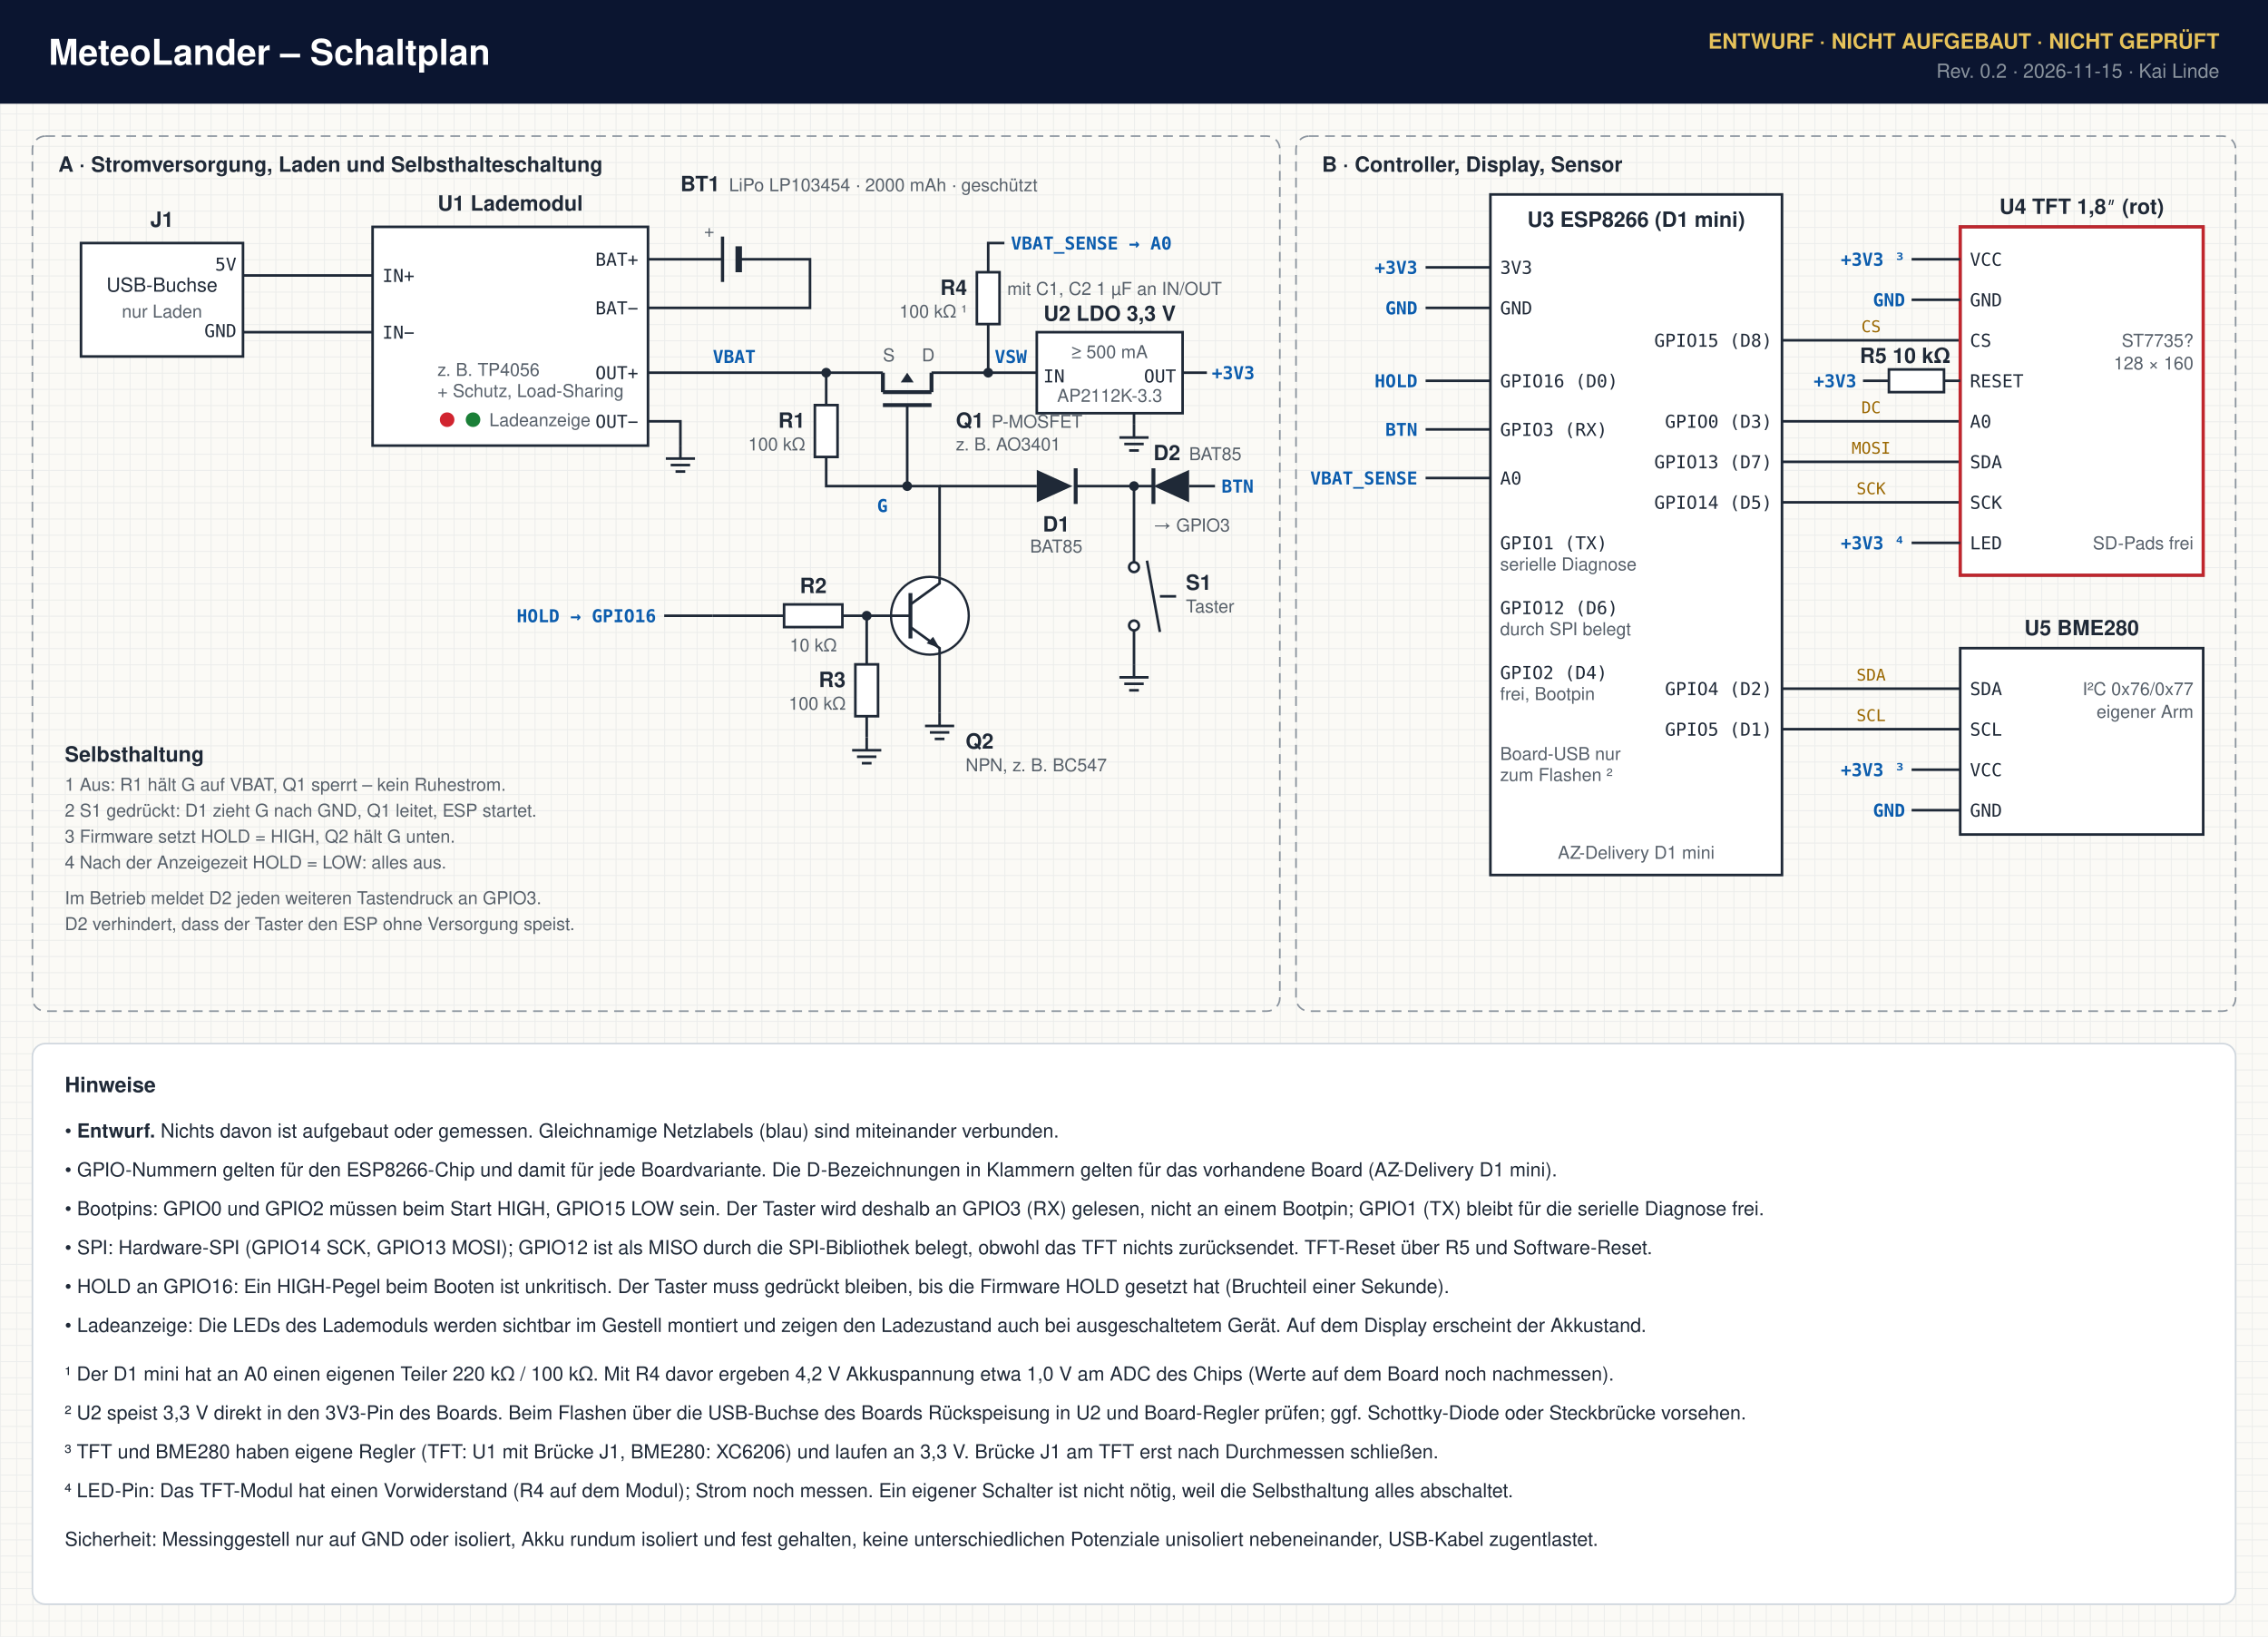
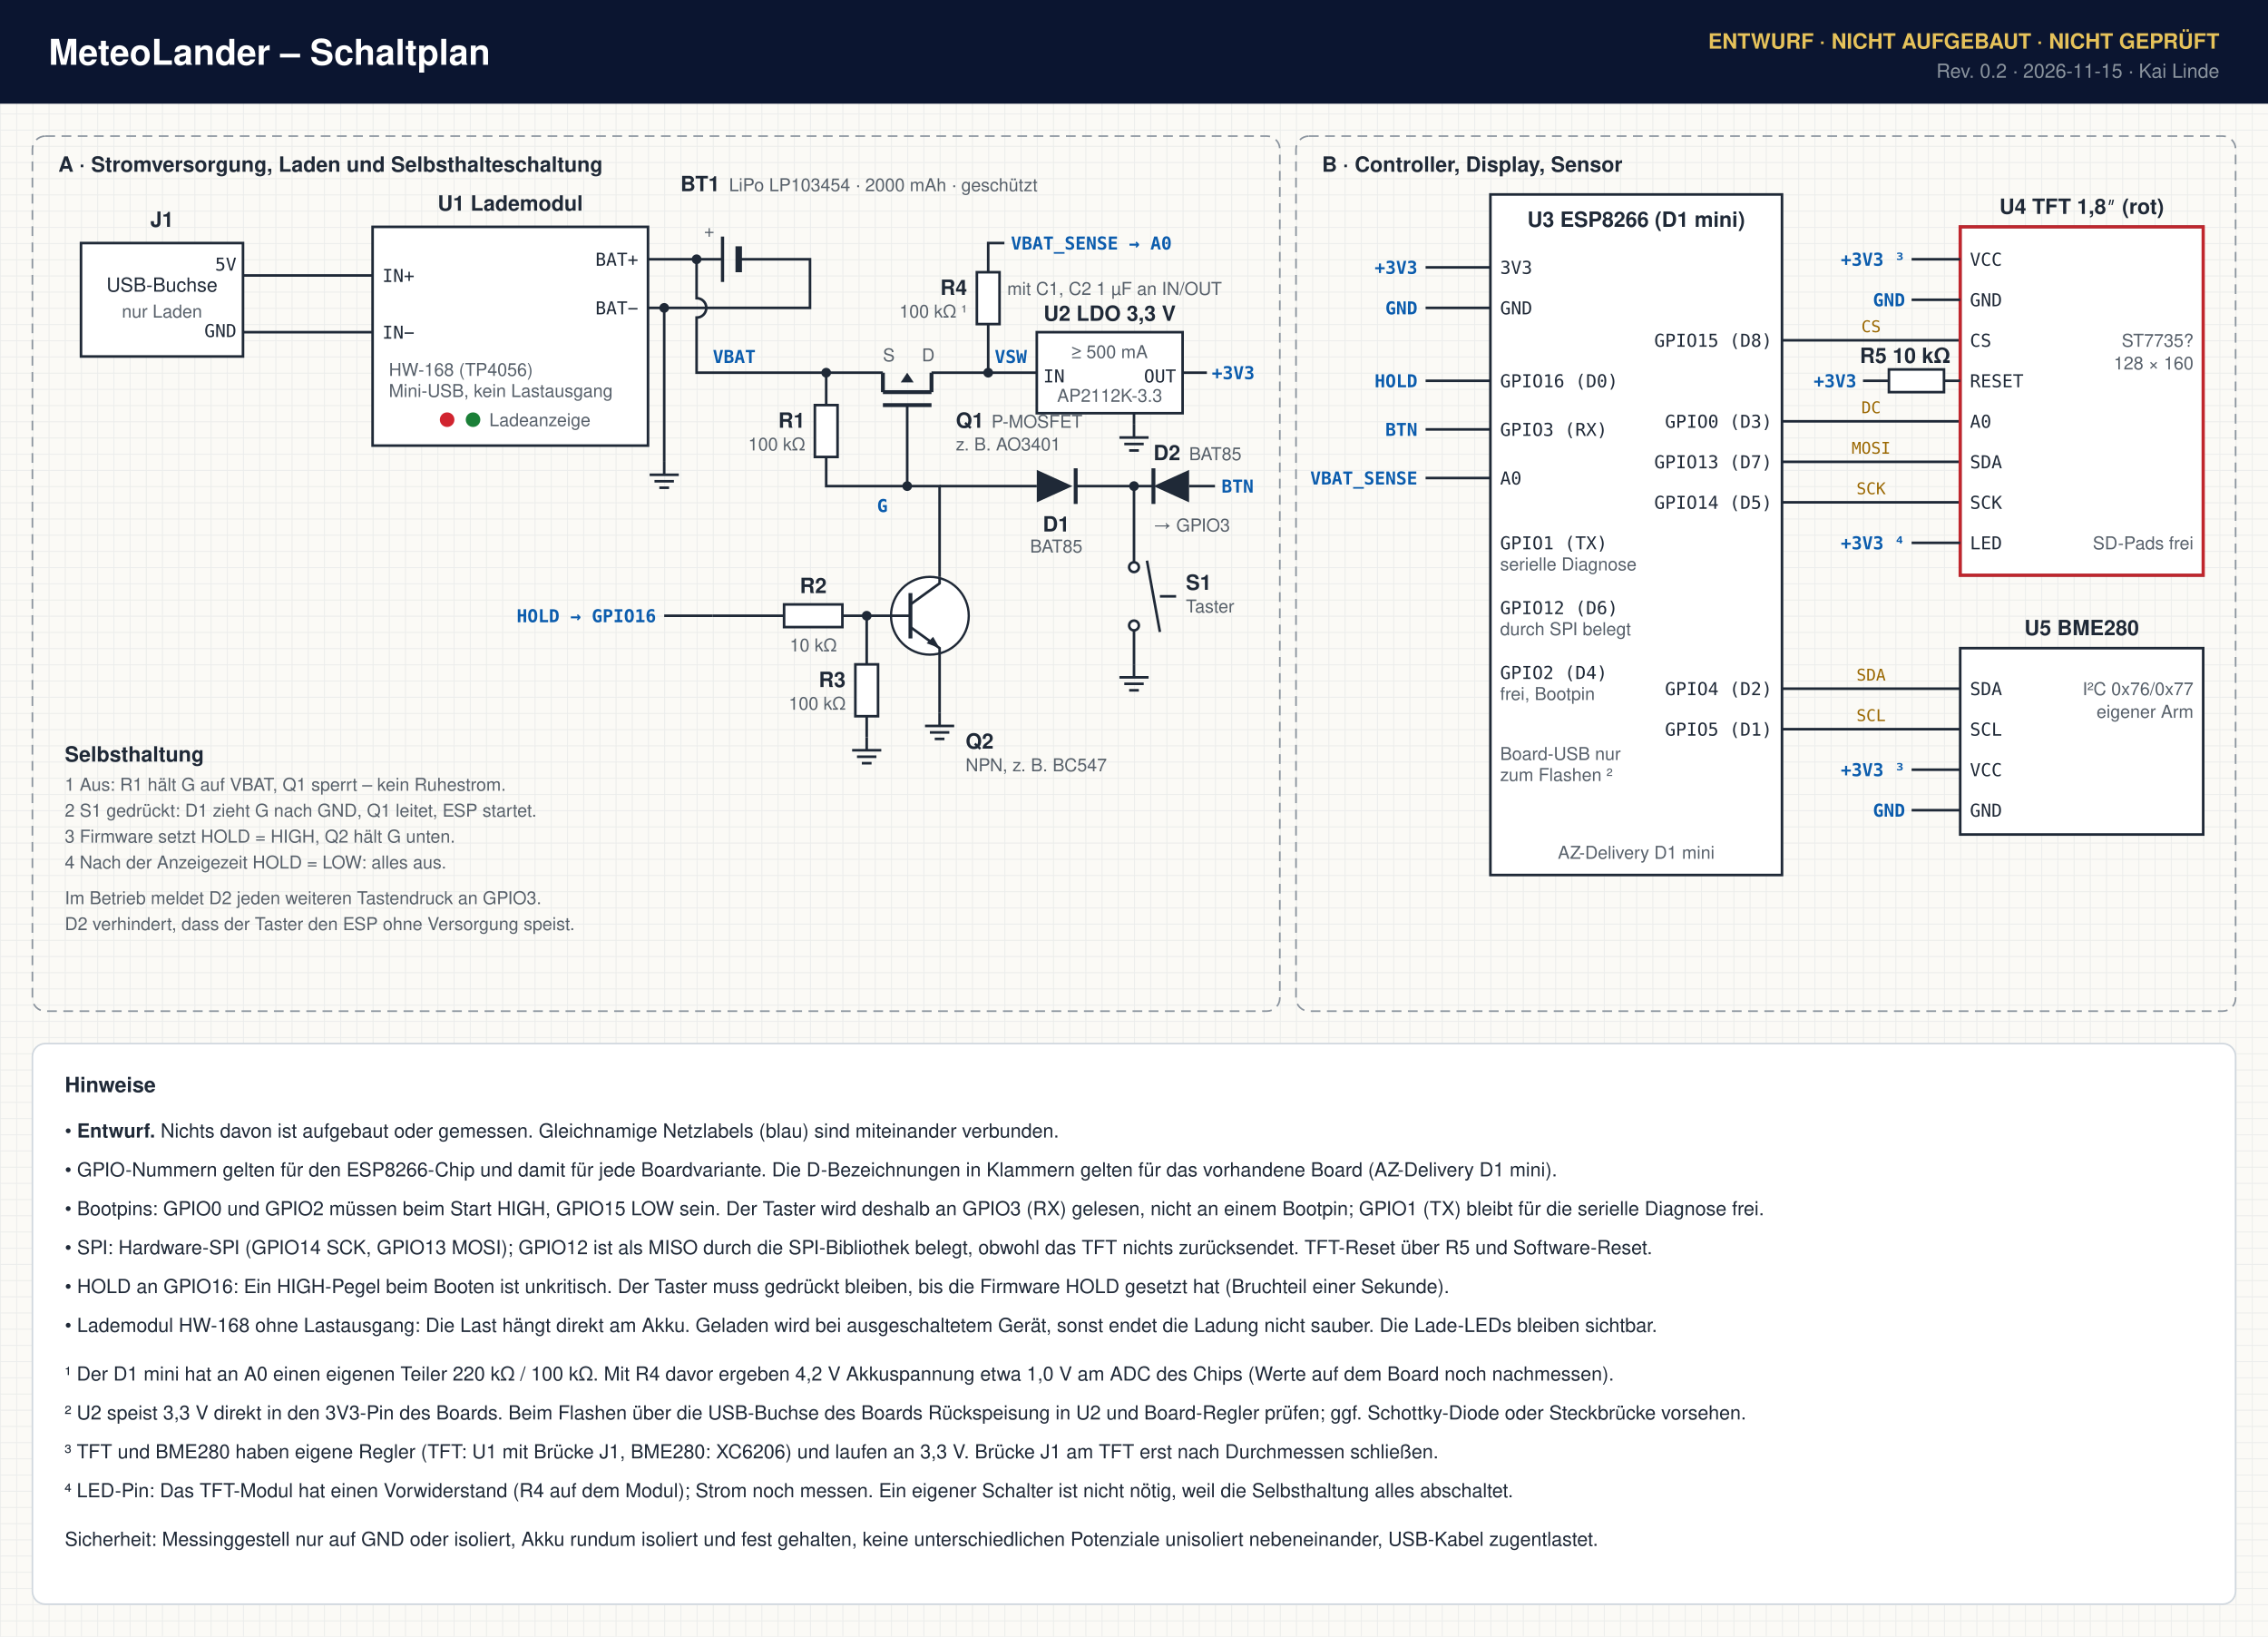
<svg xmlns="http://www.w3.org/2000/svg" viewBox="0 0 1400 1010" width="1400" height="1010" role="img" aria-label="Schaltplanentwurf MeteoLander: Akku, Lademodul, Selbsthalteschaltung, ESP8266, TFT und BME280">
  <defs>
    <pattern id="grid" width="10" height="10" patternUnits="userSpaceOnUse">
      <path d="M10 0H0V10" fill="none" stroke="#1b3a5c" stroke-opacity="0.07" />
    </pattern>
    <g id="gnd">
      <path d="M0 0v8M-9 8h18M-6 12h12M-3 16h6" stroke="#1f2937" stroke-width="1.6" fill="none" />
    </g>
  </defs>
  <style>
    .w { stroke: #1f2937; stroke-width: 1.6; fill: none; }
    .part { fill: #ffffff; stroke: #1f2937; stroke-width: 1.6; }
    .t { font-family: -apple-system, 'Segoe UI', Helvetica, Arial, sans-serif; font-size: 12px; fill: #1f2937; }
    .ref { font-family: -apple-system, 'Segoe UI', Helvetica, Arial, sans-serif; font-size: 13px; font-weight: 700; fill: #1f2937; }
    .sub { font-family: -apple-system, 'Segoe UI', Helvetica, Arial, sans-serif; font-size: 11px; fill: #57606a; }
    .pin { font-family: ui-monospace, SFMono-Regular, Menlo, Consolas, monospace; font-size: 11px; fill: #1f2937; }
    .net { font-family: ui-monospace, SFMono-Regular, Menlo, Consolas, monospace; font-size: 11px; font-weight: 700; fill: #0b5cad; }
    .sig { font-family: ui-monospace, SFMono-Regular, Menlo, Consolas, monospace; font-size: 10px; fill: #9a6700; }
    .dot { fill: #1f2937; }
  </style>
  <rect width="1400" height="1010" fill="#fbfaf6" />
  <rect width="1400" height="1010" fill="url(#grid)" />
  <rect x="0" y="0" width="1400" height="64" fill="#0b1530" />
  <text x="30" y="40" font-family="-apple-system, 'Segoe UI', Helvetica, Arial, sans-serif" font-size="22" font-weight="700" fill="#ffffff">MeteoLander – Schaltplan</text>
  <text x="1370" y="30" text-anchor="end" font-family="-apple-system, 'Segoe UI', Helvetica, Arial, sans-serif" font-size="13" fill="#e6c25a" font-weight="600">ENTWURF · NICHT AUFGEBAUT · NICHT GEPRÜFT</text>
  <text x="1370" y="48" text-anchor="end" font-family="-apple-system, 'Segoe UI', Helvetica, Arial, sans-serif" font-size="12" fill="#8b949e">Rev. 0.2 · 2026-11-15 · Kai Linde</text>
  <rect x="20" y="84" width="770" height="540" rx="8" fill="none" stroke="#8b949e" stroke-dasharray="6 4" />
  <text x="36" y="106" class="ref" fill="#57606a">A · Stromversorgung, Laden und Selbsthalteschaltung</text>
  <rect x="50" y="150" width="100" height="70" class="part" />
  <text x="100" y="140" text-anchor="middle" class="ref">J1</text>
  <text x="100" y="180" text-anchor="middle" class="t">USB-Buchse</text>
  <text x="100" y="196" text-anchor="middle" class="sub">nur Laden</text>
  <text x="146" y="167" text-anchor="end" class="pin">5V</text>
  <text x="146" y="208" text-anchor="end" class="pin">GND</text>
  <path d="M150 170H230M150 205H230" class="w" />
  <rect x="230" y="140" width="170" height="135" class="part" />
  <text x="315" y="130" text-anchor="middle" class="ref">U1 Lademodul</text>
  <text x="236" y="174" class="pin">IN+</text>
  <text x="236" y="209" class="pin">IN−</text>
  <text x="394" y="164" text-anchor="end" class="pin">BAT+</text>
  <text x="394" y="194" text-anchor="end" class="pin">BAT−</text>
-   <text x="394" y="234" text-anchor="end" class="pin">OUT+</text>
-   <text x="394" y="264" text-anchor="end" class="pin">OUT−</text>
-   <text x="270" y="232" class="sub">z. B. TP4056</text>
-   <text x="270" y="245" class="sub">+ Schutz, Load-Sharing</text>
+   <text x="240" y="232" class="sub">HW-168 (TP4056)</text>
+   <text x="240" y="245" class="sub">Mini-USB, kein Lastausgang</text>
  <circle cx="276" cy="259" r="4.5" fill="#d1242f" />
  <circle cx="292" cy="259" r="4.5" fill="#1a7f37" />
  <text x="302" y="263" class="sub">Ladeanzeige</text>
  <path d="M400 160H446M456 160H500V190H400" class="w" />
  <path d="M446 146V174" stroke="#1f2937" stroke-width="2" />
  <path d="M456 152V168" stroke="#1f2937" stroke-width="4" />
  <text x="441" y="146" text-anchor="end" class="sub">+</text>
  <text x="420" y="118" class="ref">BT1</text>
  <text x="450" y="118" class="sub">LiPo LP103454 · 2000 mAh · geschützt</text>
-   <path d="M400 260H420V275" class="w" />
-   <use href="#gnd" x="420" y="275" />
-   <path d="M400 230H545" class="w" />
+   <circle cx="410" cy="190" r="3" class="dot" />
+   <path d="M410 190V285" class="w" />
+   <use href="#gnd" x="410" y="285" />
+   <circle cx="430" cy="160" r="3" class="dot" />
+   <path d="M430 160V184a6 6 0 0 1 0 12V230H545" class="w" />
  <text x="440" y="224" class="net">VBAT</text>
  <circle cx="510" cy="230" r="3" class="dot" />
  <path d="M510 230V250M510 282V300H560" class="w" />
  <rect x="503" y="250" width="14" height="32" class="part" />
  <text x="497" y="264" text-anchor="end" class="ref">R1</text>
  <text x="497" y="278" text-anchor="end" class="sub">100 kΩ</text>
  <path d="M545 230V242M575 242V230M545 242H575" stroke="#1f2937" stroke-width="2.4" fill="none" />
  <path d="M545 250H575" stroke="#1f2937" stroke-width="2.4" />
  <path d="M560 250V300" class="w" />
  <path d="M556 236l4 -6 4 6z" fill="#1f2937" />
  <text x="545" y="223" class="sub">S</text>
  <text x="569" y="223" class="sub">D</text>
  <text x="590" y="264" class="ref">Q1</text>
  <text x="612" y="264" class="sub">P-MOSFET</text>
  <text x="590" y="278" class="sub">z. B. AO3401</text>
  <path d="M575 230H640" class="w" />
  <circle cx="610" cy="230" r="3" class="dot" />
  <text x="614" y="224" class="net">VSW</text>
  <rect x="640" y="205" width="90" height="50" class="part" />
  <text x="685" y="198" text-anchor="middle" class="ref">U2 LDO 3,3 V</text>
  <text x="685" y="221" text-anchor="middle" class="sub">≥ 500 mA</text>
  <text x="685" y="248" text-anchor="middle" class="sub">AP2112K-3.3</text>
  <text x="644" y="236" class="pin">IN</text>
  <text x="726" y="236" text-anchor="end" class="pin">OUT</text>
  <path d="M730 230H745" class="w" />
  <text x="748" y="234" class="net">+3V3</text>
  <path d="M700 255V262" class="w" />
  <use href="#gnd" x="700" y="262" />
  <text x="688" y="182" text-anchor="middle" class="sub">mit C1, C2 1 µF an IN/OUT</text>
  <path d="M610 230V200M610 168V150H620" class="w" />
  <rect x="603" y="168" width="14" height="32" class="part" />
  <text x="597" y="182" text-anchor="end" class="ref">R4</text>
  <text x="597" y="196" text-anchor="end" class="sub">100 kΩ ¹</text>
  <text x="624" y="154" class="net">VBAT_SENSE → A0</text>
  <circle cx="560" cy="300" r="3" class="dot" />
  <text x="548" y="316" text-anchor="end" class="net">G</text>
  <path d="M560 300H580V356" class="w" />
  <circle cx="574" cy="380" r="24" fill="#ffffff" stroke="#1f2937" stroke-width="1.4" />
  <path d="M562 366V394" stroke="#1f2937" stroke-width="2.4" />
  <path d="M562 373L580 360V356M562 387L580 400V440" class="w" />
  <path d="M572 397l8 3 -4 -7z" fill="#1f2937" />
  <use href="#gnd" x="580" y="440" />
  <text x="596" y="462" class="ref">Q2</text>
  <text x="596" y="476" class="sub">NPN, z. B. BC547</text>
  <path d="M562 380H520M484 380H440" class="w" />
  <rect x="484" y="373" width="36" height="14" class="part" />
  <text x="502" y="366" text-anchor="middle" class="ref">R2</text>
  <text x="502" y="402" text-anchor="middle" class="sub">10 kΩ</text>
  <circle cx="535" cy="380" r="3" class="dot" />
  <path d="M535 380V410M535 442V455" class="w" />
  <rect x="528" y="410" width="14" height="32" class="part" />
  <text x="522" y="424" text-anchor="end" class="ref">R3</text>
  <text x="522" y="438" text-anchor="end" class="sub">100 kΩ</text>
  <use href="#gnd" x="535" y="455" />
  <path d="M440 380H410" class="w" />
  <text x="405" y="384" text-anchor="end" class="net">HOLD → GPIO16</text>
  <path d="M580 300H640M664 300H700" class="w" />
  <path d="M640 290V310L662 300Z" fill="#1f2937" />
  <path d="M664 289V311" stroke="#1f2937" stroke-width="2.4" />
  <text x="652" y="328" text-anchor="middle" class="ref">D1</text>
  <text x="652" y="341" text-anchor="middle" class="sub">BAT85</text>
  <circle cx="700" cy="300" r="3" class="dot" />
  <path d="M700 300V350M700 386V410" class="w" />
  <circle cx="700" cy="350" r="3" fill="#ffffff" stroke="#1f2937" stroke-width="1.6" />
  <circle cx="700" cy="386" r="3" fill="#ffffff" stroke="#1f2937" stroke-width="1.6" />
  <path d="M708 346L716 390M716 368H726" class="w" />
  <use href="#gnd" x="700" y="410" />
  <text x="732" y="364" class="ref">S1</text>
  <text x="732" y="378" class="sub">Taster</text>
  <path d="M700 300H712M734 300H750" class="w" />
  <path d="M734 290V310L712 300Z" fill="#1f2937" />
  <path d="M712 289V311" stroke="#1f2937" stroke-width="2.4" />
  <text x="712" y="284" class="ref">D2</text>
  <text x="734" y="284" class="sub">BAT85</text>
  <text x="754" y="304" class="net">BTN</text>
  <text x="712" y="328" class="sub">→ GPIO3</text>
  <g transform="translate(40 470)">
    <text class="ref" y="0">Selbsthaltung</text>
    <text class="sub" y="18">1  Aus: R1 hält G auf VBAT, Q1 sperrt – kein Ruhestrom.</text>
    <text class="sub" y="34">2  S1 gedrückt: D1 zieht G nach GND, Q1 leitet, ESP startet.</text>
    <text class="sub" y="50">3  Firmware setzt HOLD = HIGH, Q2 hält G unten.</text>
    <text class="sub" y="66">4  Nach der Anzeigezeit HOLD = LOW: alles aus.</text>
    <text class="sub" y="88">Im Betrieb meldet D2 jeden weiteren Tastendruck an GPIO3.</text>
    <text class="sub" y="104">D2 verhindert, dass der Taster den ESP ohne Versorgung speist.</text>
  </g>
  <rect x="800" y="84" width="580" height="540" rx="8" fill="none" stroke="#8b949e" stroke-dasharray="6 4" />
  <text x="816" y="106" class="ref" fill="#57606a">B · Controller, Display, Sensor</text>
  <rect x="920" y="120" width="180" height="420" class="part" />
  <text x="1010" y="140" text-anchor="middle" class="ref">U3 ESP8266 (D1 mini)</text>
  <text x="1010" y="530" text-anchor="middle" class="sub">AZ-Delivery D1 mini</text>
  <g>
    <path d="M880 165H920M880 190H920M880 235H920M880 265H920M880 295H920" class="w" />
    <text x="875" y="169" text-anchor="end" class="net">+3V3</text>
    <text x="875" y="194" text-anchor="end" class="net">GND</text>
    <text x="875" y="239" text-anchor="end" class="net">HOLD</text>
    <text x="875" y="269" text-anchor="end" class="net">BTN</text>
    <text x="875" y="299" text-anchor="end" class="net">VBAT_SENSE</text>
    <text x="926" y="169" class="pin">3V3</text>
    <text x="926" y="194" class="pin">GND</text>
    <text x="926" y="239" class="pin">GPIO16 (D0)</text>
    <text x="926" y="269" class="pin">GPIO3 (RX)</text>
    <text x="926" y="299" class="pin">A0</text>
    <text x="926" y="339" class="pin">GPIO1 (TX)</text>
    <text x="926" y="352" class="sub">serielle Diagnose</text>
    <text x="926" y="379" class="pin">GPIO12 (D6)</text>
    <text x="926" y="392" class="sub">durch SPI belegt</text>
    <text x="926" y="419" class="pin">GPIO2 (D4)</text>
    <text x="926" y="432" class="sub">frei, Bootpin</text>
    <text x="926" y="469" class="sub">Board-USB nur</text>
    <text x="926" y="482" class="sub">zum Flashen ²</text>
  </g>
  <text x="1094" y="214" text-anchor="end" class="pin">GPIO15 (D8)</text>
  <text x="1094" y="264" text-anchor="end" class="pin">GPIO0 (D3)</text>
  <text x="1094" y="289" text-anchor="end" class="pin">GPIO13 (D7)</text>
  <text x="1094" y="314" text-anchor="end" class="pin">GPIO14 (D5)</text>
  <text x="1094" y="429" text-anchor="end" class="pin">GPIO4 (D2)</text>
  <text x="1094" y="454" text-anchor="end" class="pin">GPIO5 (D1)</text>
  <path d="M1100 210H1210M1100 260H1210M1100 285H1210M1100 310H1210" class="w" />
  <text x="1155" y="205" text-anchor="middle" class="sig">CS</text>
  <text x="1155" y="255" text-anchor="middle" class="sig">DC</text>
  <text x="1155" y="280" text-anchor="middle" class="sig">MOSI</text>
  <text x="1155" y="305" text-anchor="middle" class="sig">SCK</text>
  <rect x="1210" y="140" width="150" height="215" class="part" fill="#fff5f5" />
  <rect x="1210" y="140" width="150" height="215" fill="none" stroke="#c0262d" stroke-width="2" />
  <text x="1285" y="132" text-anchor="middle" class="ref">U4 TFT 1,8″ (rot)</text>
  <text x="1216" y="164" class="pin">VCC</text>
  <text x="1216" y="189" class="pin">GND</text>
  <text x="1216" y="214" class="pin">CS</text>
  <text x="1216" y="239" class="pin">RESET</text>
  <text x="1216" y="264" class="pin">A0</text>
  <text x="1216" y="289" class="pin">SDA</text>
  <text x="1216" y="314" class="pin">SCK</text>
  <text x="1216" y="339" class="pin">LED</text>
  <text x="1354" y="214" text-anchor="end" class="sub">ST7735?</text>
  <text x="1354" y="228" text-anchor="end" class="sub">128 × 160</text>
  <text x="1354" y="339" text-anchor="end" class="sub">SD-Pads frei</text>
  <path d="M1180 160H1210M1180 185H1210M1180 335H1210" class="w" />
  <text x="1176" y="164" text-anchor="end" class="net">+3V3 ³</text>
  <text x="1176" y="189" text-anchor="end" class="net">GND</text>
  <text x="1176" y="339" text-anchor="end" class="net">+3V3 ⁴</text>
  <path d="M1200 235H1210M1166 235H1150" class="w" />
  <rect x="1166" y="228" width="34" height="14" class="part" />
  <text x="1176" y="224" text-anchor="middle" class="ref" font-size="11">R5 10 kΩ</text>
  <text x="1146" y="239" text-anchor="end" class="net">+3V3</text>
  <path d="M1100 425H1210M1100 450H1210" class="w" />
  <text x="1155" y="420" text-anchor="middle" class="sig">SDA</text>
  <text x="1155" y="445" text-anchor="middle" class="sig">SCL</text>
  <rect x="1210" y="400" width="150" height="115" class="part" />
  <text x="1285" y="392" text-anchor="middle" class="ref">U5 BME280</text>
  <text x="1216" y="429" class="pin">SDA</text>
  <text x="1216" y="454" class="pin">SCL</text>
  <text x="1216" y="479" class="pin">VCC</text>
  <text x="1216" y="504" class="pin">GND</text>
  <text x="1354" y="429" text-anchor="end" class="sub">I²C 0x76/0x77</text>
  <text x="1354" y="443" text-anchor="end" class="sub">eigener Arm</text>
  <path d="M1180 475H1210M1180 500H1210" class="w" />
  <text x="1176" y="479" text-anchor="end" class="net">+3V3 ³</text>
  <text x="1176" y="504" text-anchor="end" class="net">GND</text>
  <rect x="20" y="644" width="1360" height="346" rx="8" fill="#ffffff" stroke="#d0d7de" />
  <text x="40" y="674" class="ref">Hinweise</text>
  <g class="t">
    <text x="40" y="702">• <tspan font-weight="700">Entwurf.</tspan> Nichts davon ist aufgebaut oder gemessen. Gleichnamige Netzlabels (blau) sind miteinander verbunden.</text>
    <text x="40" y="726">• GPIO-Nummern gelten für den ESP8266-Chip und damit für jede Boardvariante. Die D-Bezeichnungen in Klammern gelten für das vorhandene Board (AZ-Delivery D1 mini).</text>
    <text x="40" y="750">• Bootpins: GPIO0 und GPIO2 müssen beim Start HIGH, GPIO15 LOW sein. Der Taster wird deshalb an GPIO3 (RX) gelesen, nicht an einem Bootpin; GPIO1 (TX) bleibt für die serielle Diagnose frei.</text>
    <text x="40" y="774">• SPI: Hardware-SPI (GPIO14 SCK, GPIO13 MOSI); GPIO12 ist als MISO durch die SPI-Bibliothek belegt, obwohl das TFT nichts zurücksendet. TFT-Reset über R5 und Software-Reset.</text>
    <text x="40" y="798">• HOLD an GPIO16: Ein HIGH-Pegel beim Booten ist unkritisch. Der Taster muss gedrückt bleiben, bis die Firmware HOLD gesetzt hat (Bruchteil einer Sekunde).</text>
-     <text x="40" y="822">• Ladeanzeige: Die LEDs des Lademoduls werden sichtbar im Gestell montiert und zeigen den Ladezustand auch bei ausgeschaltetem Gerät. Auf dem Display erscheint der Akkustand.</text>
+     <text x="40" y="822">• Lademodul HW-168 ohne Lastausgang: Die Last hängt direkt am Akku. Geladen wird bei ausgeschaltetem Gerät, sonst endet die Ladung nicht sauber. Die Lade-LEDs bleiben sichtbar.</text>
    <text x="40" y="852">¹ Der D1 mini hat an A0 einen eigenen Teiler 220 kΩ / 100 kΩ. Mit R4 davor ergeben 4,2 V Akkuspannung etwa 1,0 V am ADC des Chips (Werte auf dem Board noch nachmessen).</text>
    <text x="40" y="876">² U2 speist 3,3 V direkt in den 3V3-Pin des Boards. Beim Flashen über die USB-Buchse des Boards Rückspeisung in U2 und Board-Regler prüfen; ggf. Schottky-Diode oder Steckbrücke vorsehen.</text>
    <text x="40" y="900">³ TFT und BME280 haben eigene Regler (TFT: U1 mit Brücke J1, BME280: XC6206) und laufen an 3,3 V. Brücke J1 am TFT erst nach Durchmessen schließen.</text>
    <text x="40" y="924">⁴ LED-Pin: Das TFT-Modul hat einen Vorwiderstand (R4 auf dem Modul); Strom noch messen. Ein eigener Schalter ist nicht nötig, weil die Selbsthaltung alles abschaltet.</text>
    <text x="40" y="954">Sicherheit: Messinggestell nur auf GND oder isoliert, Akku rundum isoliert und fest gehalten, keine unterschiedlichen Potenziale unisoliert nebeneinander, USB-Kabel zugentlastet.</text>
  </g>
</svg>
